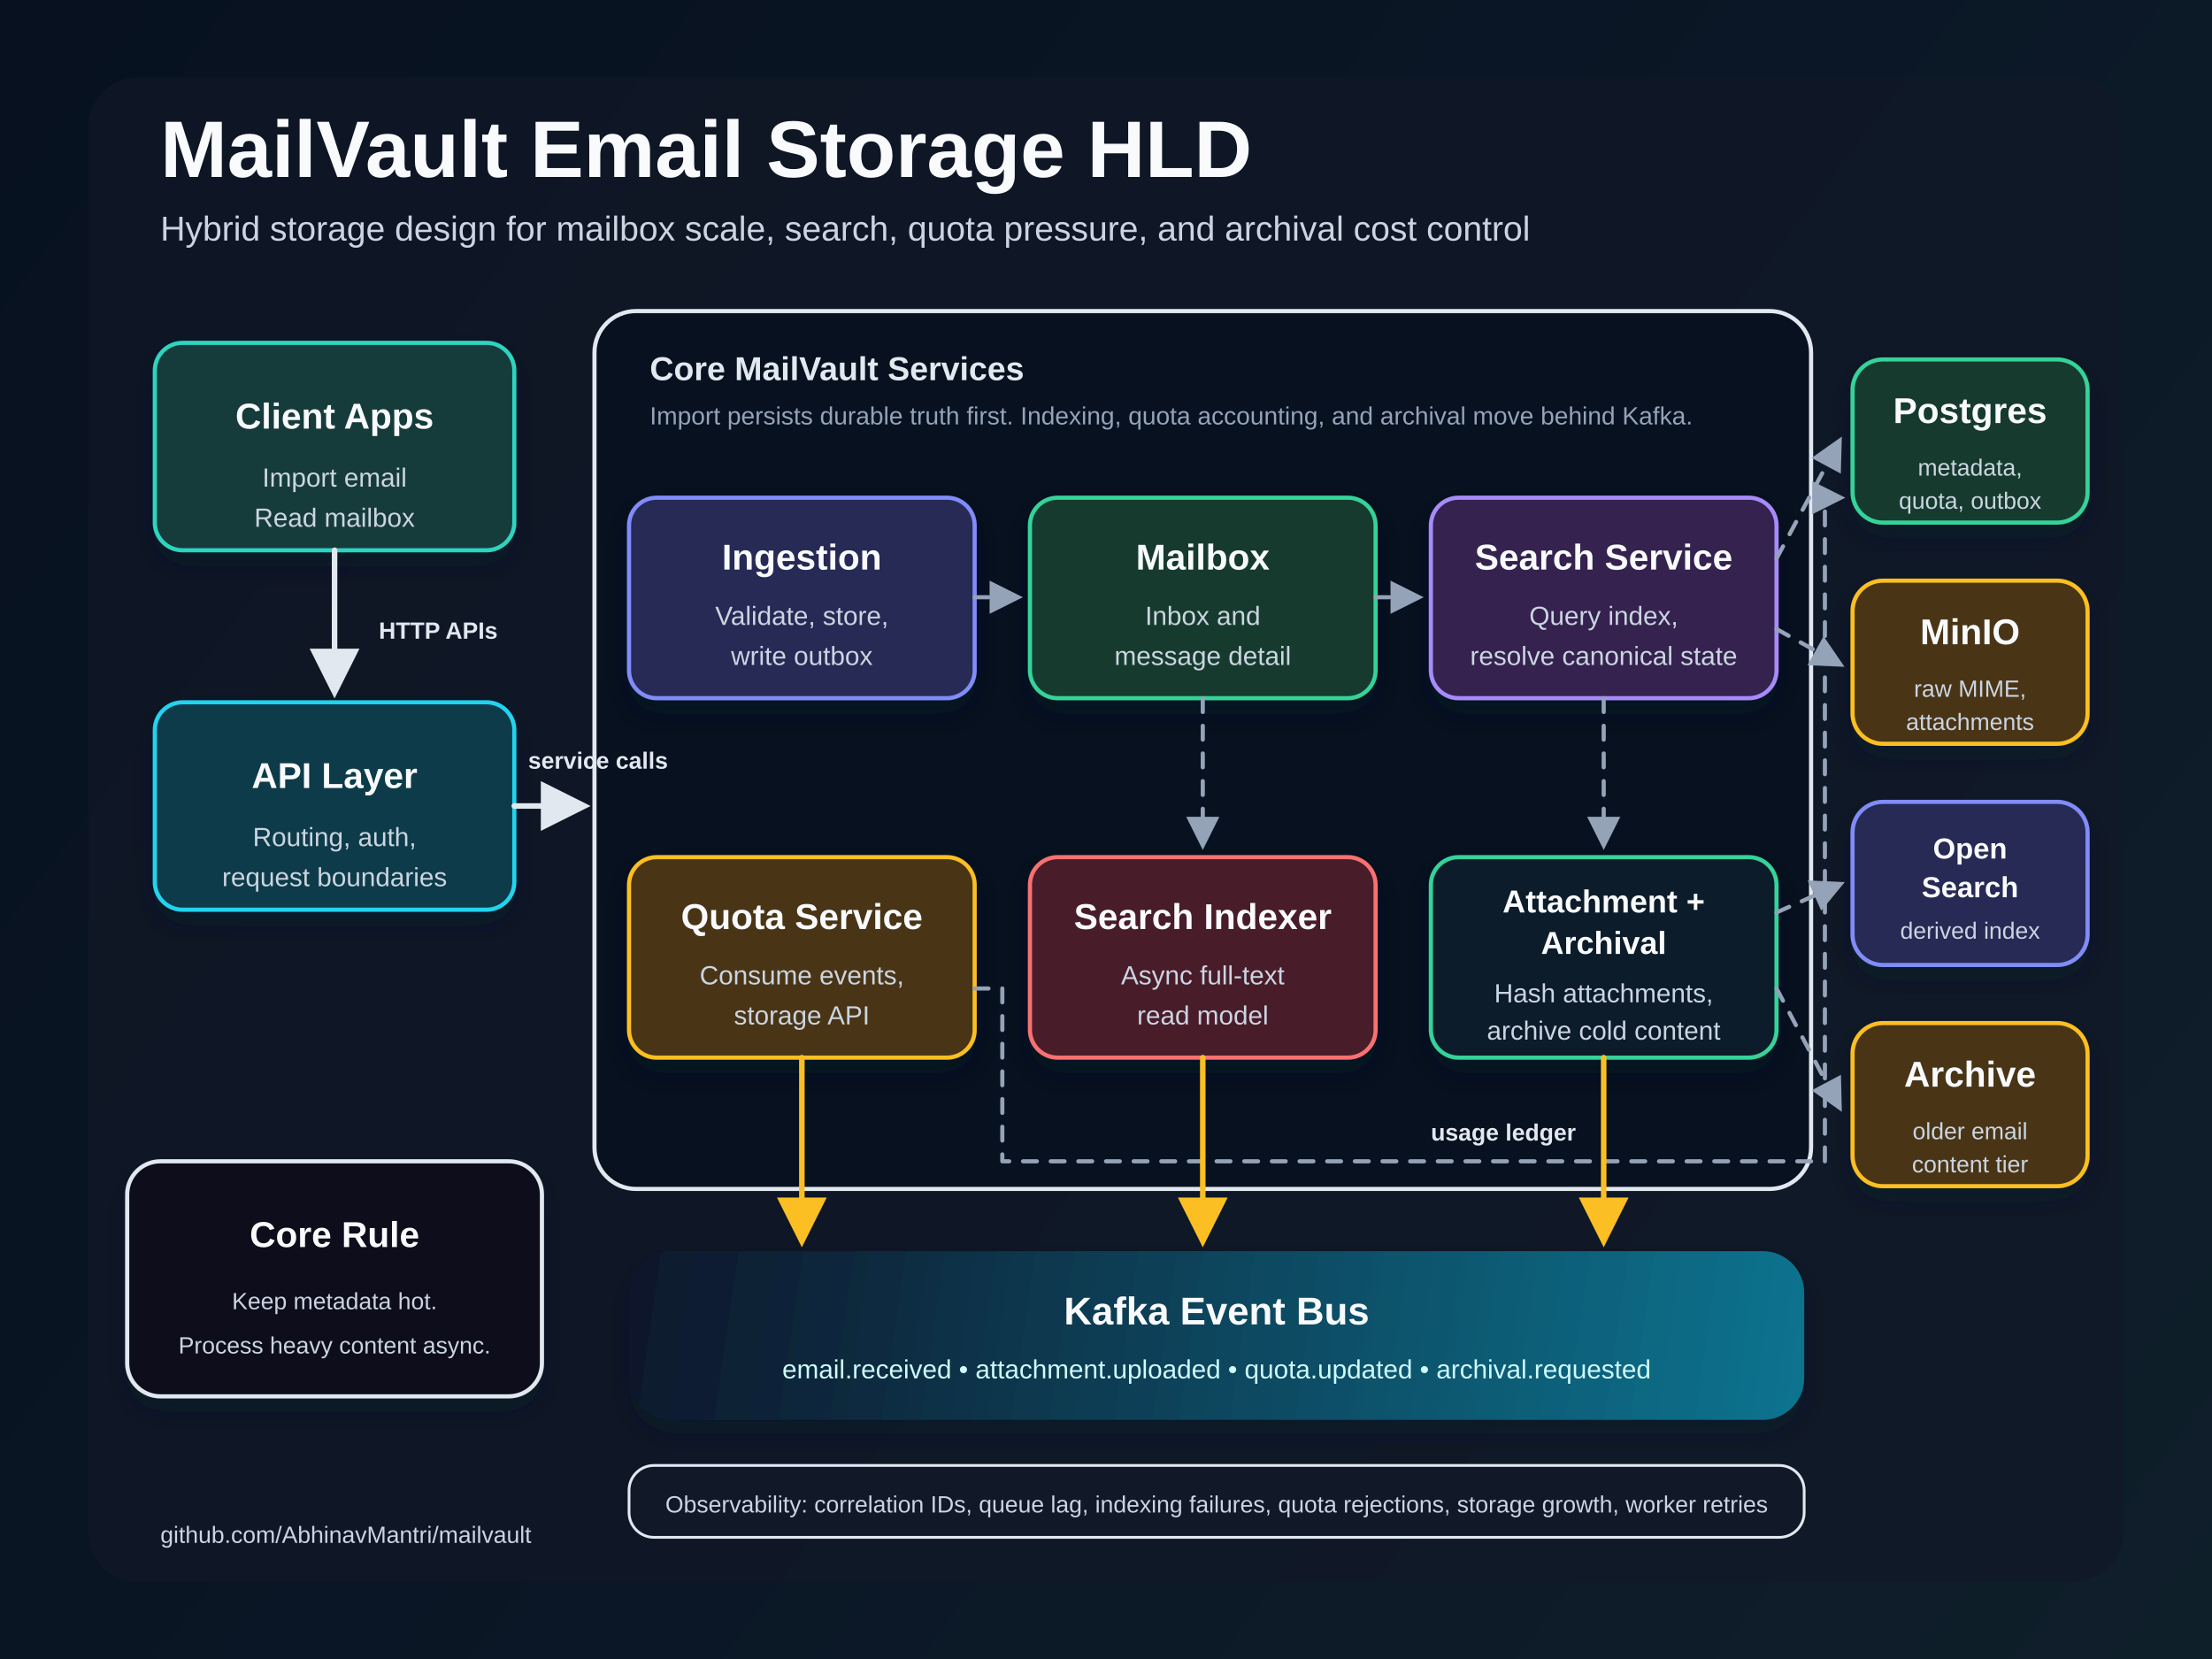
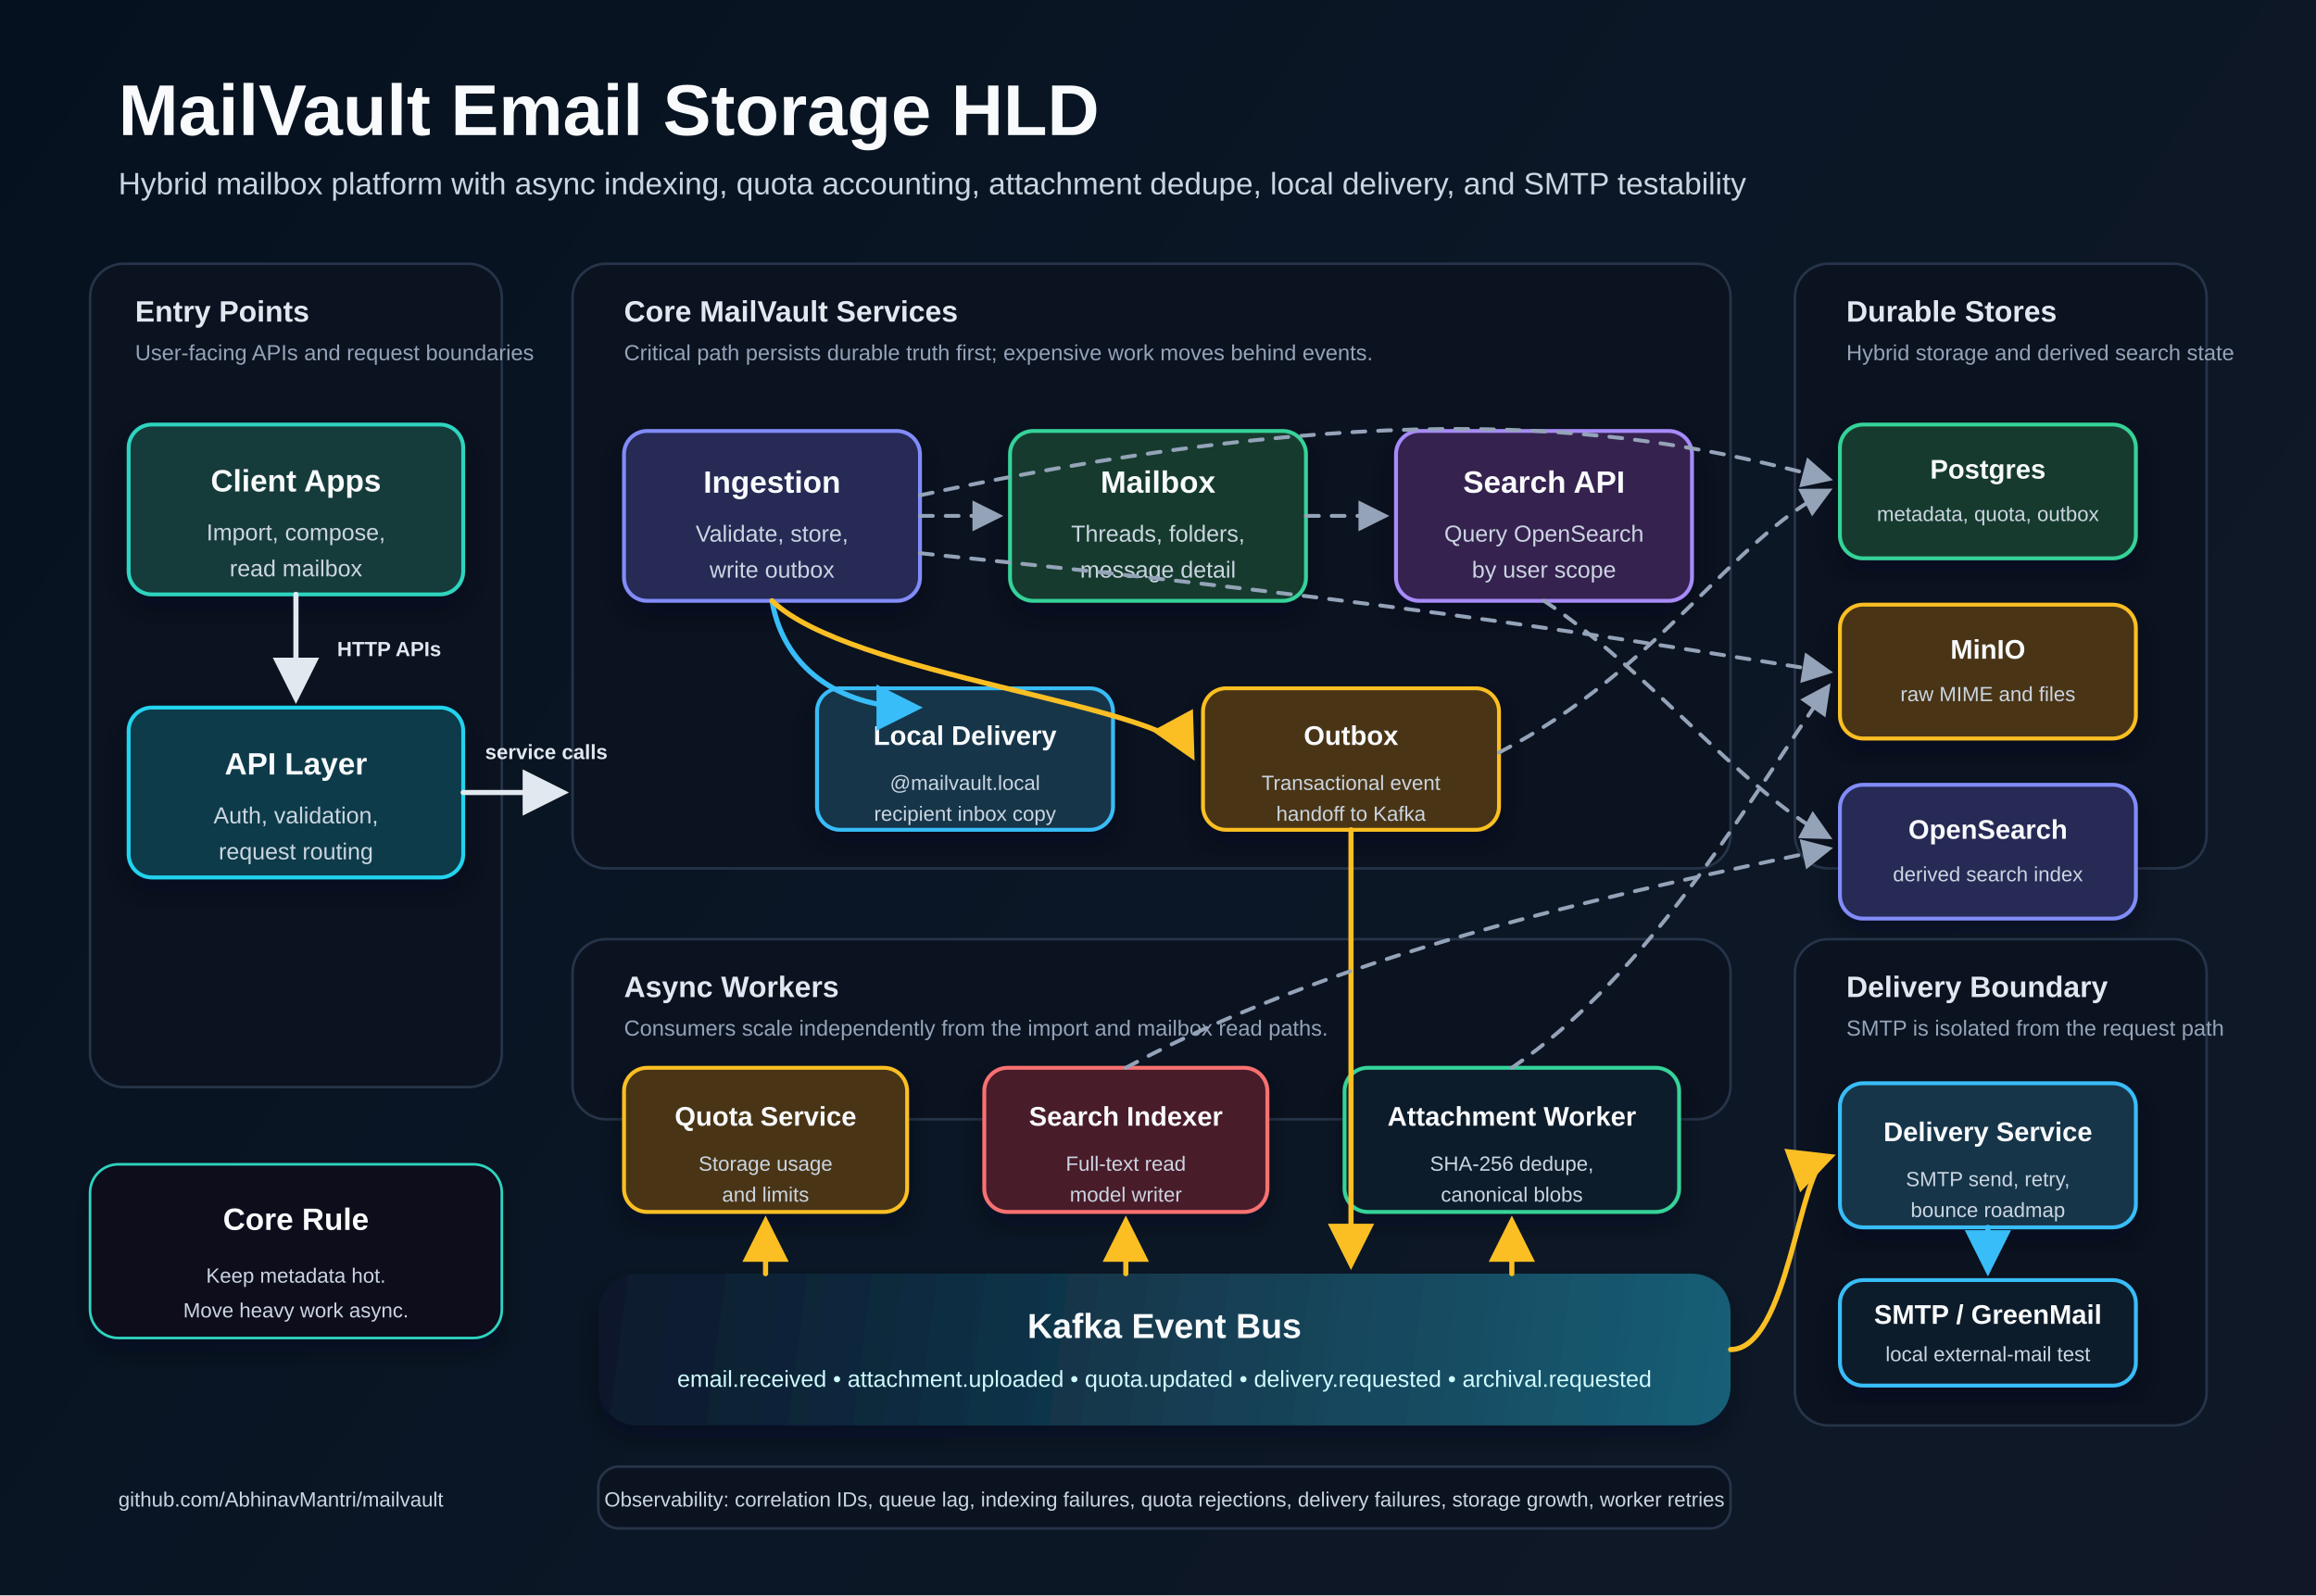
- <svg xmlns="http://www.w3.org/2000/svg" width="1600" height="1200" viewBox="0 0 1600 1200" fill="none" role="img" aria-labelledby="title desc">
+ <svg xmlns="http://www.w3.org/2000/svg" width="1800" height="1240" viewBox="0 0 1800 1240" fill="none" role="img" aria-labelledby="title desc">
  <defs>
    <style>
-       .title { font: 700 58px Arial, Helvetica, sans-serif; fill: #F8FAFC; }
-       .subtitle { font: 400 25px Arial, Helvetica, sans-serif; fill: #CBD5E1; }
-       .group-title { font: 700 24px Arial, Helvetica, sans-serif; fill: #E2E8F0; }
-       .group-note { font: 400 18px Arial, Helvetica, sans-serif; fill: #94A3B8; }
-       .box-title { font: 700 26px Arial, Helvetica, sans-serif; fill: #F8FAFC; }
-       .box-title-small { font: 700 23px Arial, Helvetica, sans-serif; fill: #F8FAFC; }
-       .box-title-xs { font: 700 21px Arial, Helvetica, sans-serif; fill: #F8FAFC; }
-       .box-body { font: 400 19px Arial, Helvetica, sans-serif; fill: #CBD5E1; }
-       .callout-body { font: 400 17px Arial, Helvetica, sans-serif; fill: #CBD5E1; }
-       .small { font: 400 17px Arial, Helvetica, sans-serif; fill: #CBD5E1; }
-       .label { font: 700 17px Arial, Helvetica, sans-serif; fill: #E2E8F0; }
-       .white-title { font: 700 28px Arial, Helvetica, sans-serif; fill: #F8FAFC; }
-       .white-small { font: 400 19px Arial, Helvetica, sans-serif; fill: #CFFAFE; }
+       .title { font: 700 56px Arial, Helvetica, sans-serif; fill: #F8FAFC; }
+       .subtitle { font: 400 24px Arial, Helvetica, sans-serif; fill: #CBD5E1; }
+       .lane-title { font: 700 23px Arial, Helvetica, sans-serif; fill: #E2E8F0; }
+       .lane-note { font: 400 17px Arial, Helvetica, sans-serif; fill: #94A3B8; }
+       .box-title { font: 700 24px Arial, Helvetica, sans-serif; fill: #F8FAFC; }
+       .box-title-sm { font: 700 21px Arial, Helvetica, sans-serif; fill: #F8FAFC; }
+       .box-body { font: 400 18px Arial, Helvetica, sans-serif; fill: #CBD5E1; }
+       .box-body-sm { font: 400 16px Arial, Helvetica, sans-serif; fill: #CBD5E1; }
+       .label { font: 700 16px Arial, Helvetica, sans-serif; fill: #E2E8F0; }
+       .small { font: 400 16px Arial, Helvetica, sans-serif; fill: #CBD5E1; }
+       .event-text { font: 400 18px Arial, Helvetica, sans-serif; fill: #CFFAFE; }
+       .event-title { font: 700 27px Arial, Helvetica, sans-serif; fill: #F8FAFC; }
+       .lane { fill: #0B1220; stroke: #263449; stroke-width: 2; rx: 26; }
+       .box { stroke-width: 3; rx: 18; }
      .arrow { stroke: #E2E8F0; stroke-width: 4; stroke-linecap: round; stroke-linejoin: round; }
      .soft-arrow { stroke: #94A3B8; stroke-width: 3; stroke-linecap: round; stroke-linejoin: round; stroke-dasharray: 10 10; }
      .event-arrow { stroke: #FBBF24; stroke-width: 4; stroke-linecap: round; stroke-linejoin: round; }
-       .box { stroke-width: 3; rx: 20; }
+       .delivery-arrow { stroke: #38BDF8; stroke-width: 4; stroke-linecap: round; stroke-linejoin: round; }
    </style>
    <marker id="arrow" viewBox="0 0 10 10" refX="8" refY="5" markerWidth="9" markerHeight="9" orient="auto">
      <path d="M0 0 L10 5 L0 10 z" fill="#E2E8F0" />
    </marker>
    <marker id="softArrow" viewBox="0 0 10 10" refX="8" refY="5" markerWidth="8" markerHeight="8" orient="auto">
      <path d="M0 0 L10 5 L0 10 z" fill="#94A3B8" />
    </marker>
    <marker id="eventArrow" viewBox="0 0 10 10" refX="8" refY="5" markerWidth="9" markerHeight="9" orient="auto">
      <path d="M0 0 L10 5 L0 10 z" fill="#FBBF24" />
    </marker>
-     <linearGradient id="pageBg" x1="0" y1="0" x2="1600" y2="1200" gradientUnits="userSpaceOnUse">
-       <stop stop-color="#07111F" />
-       <stop offset="0.54" stop-color="#0B1726" />
-       <stop offset="1" stop-color="#0F1F2A" />
+     <marker id="deliveryArrow" viewBox="0 0 10 10" refX="8" refY="5" markerWidth="9" markerHeight="9" orient="auto">
+       <path d="M0 0 L10 5 L0 10 z" fill="#38BDF8" />
+     </marker>
+     <linearGradient id="pageBg" x1="0" y1="0" x2="1800" y2="1240" gradientUnits="userSpaceOnUse">
+       <stop stop-color="#06111F" />
+       <stop offset="0.52" stop-color="#0B1726" />
+       <stop offset="1" stop-color="#101827" />
    </linearGradient>
-     <linearGradient id="kafkaBg" x1="455" y1="905" x2="1305" y2="1028" gradientUnits="userSpaceOnUse">
-       <stop stop-color="#0f172a" />
-       <stop offset="1" stop-color="#0E7490" />
+     <linearGradient id="kafkaBg" x1="465" y1="925" x2="1348" y2="1038" gradientUnits="userSpaceOnUse">
+       <stop stop-color="#0F172A" />
+       <stop offset="1" stop-color="#155E75" />
    </linearGradient>
    <filter id="shadow" x="-10%" y="-12%" width="120%" height="130%">
-       <feDropShadow dx="0" dy="10" stdDeviation="10" flood-color="#0f172a" flood-opacity="0.35" />
+       <feDropShadow dx="0" dy="10" stdDeviation="10" flood-color="#020617" flood-opacity="0.38" />
    </filter>
  </defs>
-   <rect width="1600" height="1200" fill="url(#pageBg)" />
-   <rect x="64" y="56" width="1472" height="1088" rx="36" fill="#111827" fill-opacity="0.72" />
-   <text x="116" y="128" class="title">MailVault Email Storage HLD</text>
-   <text x="116" y="174" class="subtitle">Hybrid storage design for mailbox scale, search, quota pressure, and archival cost control</text>
-   <rect x="112" y="248" width="260" height="150" class="box" fill="#123B3A" stroke="#2DD4BF" filter="url(#shadow)" />
-   <text x="242" y="310" text-anchor="middle" class="box-title">Client Apps</text>
-   <text x="242" y="352" text-anchor="middle" class="box-body">Import email</text>
-   <text x="242" y="381" text-anchor="middle" class="box-body">Read mailbox</text>
-   <path class="arrow" d="M242 398 L242 498" marker-end="url(#arrow)" />
-   <text x="274" y="462" class="label">HTTP APIs</text>
-   <rect x="112" y="508" width="260" height="150" class="box" fill="#0E3A4A" stroke="#22D3EE" filter="url(#shadow)" />
-   <text x="242" y="570" text-anchor="middle" class="box-title">API Layer</text>
-   <text x="242" y="612" text-anchor="middle" class="box-body">Routing, auth,</text>
-   <text x="242" y="641" text-anchor="middle" class="box-body">request boundaries</text>
-   <rect x="430" y="225" width="880" height="635" rx="30" fill="#07111F" stroke="#E2E8F0" stroke-width="3" />
-   <text x="470" y="275" class="group-title">Core MailVault Services</text>
-   <text x="470" y="307" class="group-note">Import persists durable truth first. Indexing, quota accounting, and archival move behind Kafka.</text>
-   <path class="arrow" d="M372 583 L420 583" marker-end="url(#arrow)" />
-   <text x="382" y="556" class="label">service calls</text>
-   <rect x="455" y="360" width="250" height="145" class="box" fill="#252A55" stroke="#818CF8" filter="url(#shadow)" />
-   <text x="580" y="412" text-anchor="middle" class="box-title">Ingestion</text>
-   <text x="580" y="452" text-anchor="middle" class="box-body">Validate, store,</text>
-   <text x="580" y="481" text-anchor="middle" class="box-body">write outbox</text>
-   <rect x="745" y="360" width="250" height="145" class="box" fill="#173B2D" stroke="#34D399" filter="url(#shadow)" />
-   <text x="870" y="412" text-anchor="middle" class="box-title">Mailbox</text>
-   <text x="870" y="452" text-anchor="middle" class="box-body">Inbox and</text>
-   <text x="870" y="481" text-anchor="middle" class="box-body">message detail</text>
-   <rect x="1035" y="360" width="250" height="145" class="box" fill="#34224F" stroke="#A78BFA" filter="url(#shadow)" />
-   <text x="1160" y="412" text-anchor="middle" class="box-title">Search Service</text>
-   <text x="1160" y="452" text-anchor="middle" class="box-body">Query index,</text>
-   <text x="1160" y="481" text-anchor="middle" class="box-body">resolve canonical state</text>
-   <rect x="455" y="620" width="250" height="145" class="box" fill="#4A3415" stroke="#FBBF24" filter="url(#shadow)" />
-   <text x="580" y="672" text-anchor="middle" class="box-title">Quota Service</text>
-   <text x="580" y="712" text-anchor="middle" class="box-body">Consume events,</text>
-   <text x="580" y="741" text-anchor="middle" class="box-body">storage API</text>
-   <rect x="745" y="620" width="250" height="145" class="box" fill="#4A1F2A" stroke="#F87171" filter="url(#shadow)" />
-   <text x="870" y="672" text-anchor="middle" class="box-title">Search Indexer</text>
-   <text x="870" y="712" text-anchor="middle" class="box-body">Async full-text</text>
-   <text x="870" y="741" text-anchor="middle" class="box-body">read model</text>
-   <rect x="1035" y="620" width="250" height="145" class="box" fill="#0F1F2A" stroke="#34D399" filter="url(#shadow)" />
-   <text x="1160" y="660" text-anchor="middle" class="box-title-small">Attachment +</text>
-   <text x="1160" y="690" text-anchor="middle" class="box-title-small">Archival</text>
-   <text x="1160" y="725" text-anchor="middle" class="box-body">Hash attachments,</text>
-   <text x="1160" y="752" text-anchor="middle" class="box-body">archive cold content</text>
-   <rect x="1340" y="260" width="170" height="118" rx="22" fill="#173B2D" stroke="#34D399" stroke-width="3" filter="url(#shadow)" />
-   <text x="1425" y="306" text-anchor="middle" class="box-title">Postgres</text>
-   <text x="1425" y="344" text-anchor="middle" class="small">metadata,</text>
-   <text x="1425" y="368" text-anchor="middle" class="small">quota, outbox</text>
-   <rect x="1340" y="420" width="170" height="118" rx="22" fill="#4A3415" stroke="#FBBF24" stroke-width="3" filter="url(#shadow)" />
-   <text x="1425" y="466" text-anchor="middle" class="box-title">MinIO</text>
-   <text x="1425" y="504" text-anchor="middle" class="small">raw MIME,</text>
-   <text x="1425" y="528" text-anchor="middle" class="small">attachments</text>
-   <rect x="1340" y="580" width="170" height="118" rx="22" fill="#252A55" stroke="#818CF8" stroke-width="3" filter="url(#shadow)" />
-   <text x="1425" y="621" text-anchor="middle" class="box-title-xs">Open</text>
-   <text x="1425" y="649" text-anchor="middle" class="box-title-xs">Search</text>
-   <text x="1425" y="679" text-anchor="middle" class="small">derived index</text>
-   <rect x="1340" y="740" width="170" height="118" rx="22" fill="#4A3415" stroke="#FBBF24" stroke-width="3" filter="url(#shadow)" />
-   <text x="1425" y="786" text-anchor="middle" class="box-title">Archive</text>
-   <text x="1425" y="824" text-anchor="middle" class="small">older email</text>
-   <text x="1425" y="848" text-anchor="middle" class="small">content tier</text>
-   <path class="soft-arrow" d="M705 432 L735 432" marker-end="url(#softArrow)" />
-   <path class="soft-arrow" d="M995 432 L1025 432" marker-end="url(#softArrow)" />
-   <path class="soft-arrow" d="M870 505 L870 610" marker-end="url(#softArrow)" />
-   <path class="soft-arrow" d="M1160 505 L1160 610" marker-end="url(#softArrow)" />
-   <path class="soft-arrow" d="M1285 404 L1330 320" marker-end="url(#softArrow)" />
-   <path class="soft-arrow" d="M1285 455 L1330 480" marker-end="url(#softArrow)" />
-   <path class="soft-arrow" d="M705 715 L725 715 L725 840 L1320 840 L1320 360 L1330 360" marker-end="url(#softArrow)" />
-   <text x="1035" y="825" class="label">usage ledger</text>
-   <path class="soft-arrow" d="M1285 660 L1330 640" marker-end="url(#softArrow)" />
-   <path class="soft-arrow" d="M1285 715 L1330 800" marker-end="url(#softArrow)" />
-   <rect x="455" y="905" width="850" height="122" rx="30" fill="url(#kafkaBg)" filter="url(#shadow)" />
-   <text x="880" y="958" text-anchor="middle" class="white-title">Kafka Event Bus</text>
-   <text x="880" y="997" text-anchor="middle" class="white-small">email.received • attachment.uploaded • quota.updated • archival.requested</text>
-   <path class="event-arrow" d="M580 765 L580 895" marker-end="url(#eventArrow)" />
-   <path class="event-arrow" d="M870 765 L870 895" marker-end="url(#eventArrow)" />
-   <path class="event-arrow" d="M1160 765 L1160 895" marker-end="url(#eventArrow)" />
-   <rect x="92" y="840" width="300" height="170" rx="24" fill="#07111F" stroke="#E2E8F0" stroke-width="3" filter="url(#shadow)" />
-   <text x="242" y="902" text-anchor="middle" class="box-title">Core Rule</text>
-   <text x="242" y="947" text-anchor="middle" class="callout-body">Keep metadata hot.</text>
-   <text x="242" y="979" text-anchor="middle" class="callout-body">Process heavy content async.</text>
-   <rect x="455" y="1060" width="850" height="52" rx="18" fill="#111827" stroke="#E2E8F0" stroke-width="2" />
-   <text x="880" y="1094" text-anchor="middle" class="small">Observability: correlation IDs, queue lag, indexing failures, quota rejections, storage growth, worker retries</text>
-   <text x="116" y="1116" class="small">github.com/AbhinavMantri/mailvault</text>
+   <rect width="1800" height="1240" fill="url(#pageBg)" />
+   <text x="92" y="105" class="title">MailVault Email Storage HLD</text>
+   <text x="92" y="151" class="subtitle">Hybrid mailbox platform with async indexing, quota accounting, attachment dedupe, local delivery, and SMTP testability</text>
+   <rect x="70" y="205" width="320" height="640" class="lane" />
+   <text x="105" y="250" class="lane-title">Entry Points</text>
+   <text x="105" y="280" class="lane-note">User-facing APIs and request boundaries</text>
+   <rect x="100" y="330" width="260" height="132" class="box" fill="#123B3A" stroke="#2DD4BF" filter="url(#shadow)" />
+   <text x="230" y="382" text-anchor="middle" class="box-title">Client Apps</text>
+   <text x="230" y="420" text-anchor="middle" class="box-body">Import, compose,</text>
+   <text x="230" y="448" text-anchor="middle" class="box-body">read mailbox</text>
+   <path class="arrow" d="M230 462 L230 540" marker-end="url(#arrow)" />
+   <text x="262" y="510" class="label">HTTP APIs</text>
+   <rect x="100" y="550" width="260" height="132" class="box" fill="#0E3A4A" stroke="#22D3EE" filter="url(#shadow)" />
+   <text x="230" y="602" text-anchor="middle" class="box-title">API Layer</text>
+   <text x="230" y="640" text-anchor="middle" class="box-body">Auth, validation,</text>
+   <text x="230" y="668" text-anchor="middle" class="box-body">request routing</text>
+   <rect x="445" y="205" width="900" height="470" class="lane" />
+   <text x="485" y="250" class="lane-title">Core MailVault Services</text>
+   <text x="485" y="280" class="lane-note">Critical path persists durable truth first; expensive work moves behind events.</text>
+   <path class="arrow" d="M360 616 L435 616" marker-end="url(#arrow)" />
+   <text x="377" y="590" class="label">service calls</text>
+   <rect x="485" y="335" width="230" height="132" class="box" fill="#252A55" stroke="#818CF8" filter="url(#shadow)" />
+   <text x="600" y="383" text-anchor="middle" class="box-title">Ingestion</text>
+   <text x="600" y="421" text-anchor="middle" class="box-body">Validate, store,</text>
+   <text x="600" y="449" text-anchor="middle" class="box-body">write outbox</text>
+   <rect x="785" y="335" width="230" height="132" class="box" fill="#173B2D" stroke="#34D399" filter="url(#shadow)" />
+   <text x="900" y="383" text-anchor="middle" class="box-title">Mailbox</text>
+   <text x="900" y="421" text-anchor="middle" class="box-body">Threads, folders,</text>
+   <text x="900" y="449" text-anchor="middle" class="box-body">message detail</text>
+   <rect x="1085" y="335" width="230" height="132" class="box" fill="#34224F" stroke="#A78BFA" filter="url(#shadow)" />
+   <text x="1200" y="383" text-anchor="middle" class="box-title">Search API</text>
+   <text x="1200" y="421" text-anchor="middle" class="box-body">Query OpenSearch</text>
+   <text x="1200" y="449" text-anchor="middle" class="box-body">by user scope</text>
+   <rect x="635" y="535" width="230" height="110" class="box" fill="#183549" stroke="#38BDF8" filter="url(#shadow)" />
+   <text x="750" y="579" text-anchor="middle" class="box-title-sm">Local Delivery</text>
+   <text x="750" y="614" text-anchor="middle" class="box-body-sm">@mailvault.local</text>
+   <text x="750" y="638" text-anchor="middle" class="box-body-sm">recipient inbox copy</text>
+   <rect x="935" y="535" width="230" height="110" class="box" fill="#4A3415" stroke="#FBBF24" filter="url(#shadow)" />
+   <text x="1050" y="579" text-anchor="middle" class="box-title-sm">Outbox</text>
+   <text x="1050" y="614" text-anchor="middle" class="box-body-sm">Transactional event</text>
+   <text x="1050" y="638" text-anchor="middle" class="box-body-sm">handoff to Kafka</text>
+   <path class="soft-arrow" d="M715 401 L775 401" marker-end="url(#softArrow)" />
+   <path class="soft-arrow" d="M1015 401 L1075 401" marker-end="url(#softArrow)" />
+   <path class="delivery-arrow" d="M600 467 C610 525 660 550 710 550" marker-end="url(#deliveryArrow)" />
+   <path class="event-arrow" d="M600 467 C660 525 905 548 925 585" marker-end="url(#eventArrow)" />
+   <rect x="70" y="905" width="320" height="135" rx="22" fill="#07111F" stroke="#2DD4BF" stroke-width="2" filter="url(#shadow)" />
+   <text x="230" y="956" text-anchor="middle" class="box-title">Core Rule</text>
+   <text x="230" y="997" text-anchor="middle" class="box-body-sm">Keep metadata hot.</text>
+   <text x="230" y="1024" text-anchor="middle" class="box-body-sm">Move heavy work async.</text>
+   <rect x="445" y="730" width="900" height="140" class="lane" />
+   <text x="485" y="775" class="lane-title">Async Workers</text>
+   <text x="485" y="805" class="lane-note">Consumers scale independently from the import and mailbox read paths.</text>
+   <rect x="485" y="830" width="220" height="112" class="box" fill="#4A3415" stroke="#FBBF24" filter="url(#shadow)" />
+   <text x="595" y="875" text-anchor="middle" class="box-title-sm">Quota Service</text>
+   <text x="595" y="910" text-anchor="middle" class="box-body-sm">Storage usage</text>
+   <text x="595" y="934" text-anchor="middle" class="box-body-sm">and limits</text>
+   <rect x="765" y="830" width="220" height="112" class="box" fill="#4A1F2A" stroke="#F87171" filter="url(#shadow)" />
+   <text x="875" y="875" text-anchor="middle" class="box-title-sm">Search Indexer</text>
+   <text x="875" y="910" text-anchor="middle" class="box-body-sm">Full-text read</text>
+   <text x="875" y="934" text-anchor="middle" class="box-body-sm">model writer</text>
+   <rect x="1045" y="830" width="260" height="112" class="box" fill="#0F1F2A" stroke="#34D399" filter="url(#shadow)" />
+   <text x="1175" y="875" text-anchor="middle" class="box-title-sm">Attachment Worker</text>
+   <text x="1175" y="910" text-anchor="middle" class="box-body-sm">SHA-256 dedupe,</text>
+   <text x="1175" y="934" text-anchor="middle" class="box-body-sm">canonical blobs</text>
+   <rect x="465" y="990" width="880" height="118" rx="30" fill="url(#kafkaBg)" filter="url(#shadow)" />
+   <text x="905" y="1040" text-anchor="middle" class="event-title">Kafka Event Bus</text>
+   <text x="905" y="1078" text-anchor="middle" class="event-text">email.received • attachment.uploaded • quota.updated • delivery.requested • archival.requested</text>
+   <path class="event-arrow" d="M1050 645 L1050 980" marker-end="url(#eventArrow)" />
+   <path class="event-arrow" d="M595 990 L595 952" marker-end="url(#eventArrow)" />
+   <path class="event-arrow" d="M875 990 L875 952" marker-end="url(#eventArrow)" />
+   <path class="event-arrow" d="M1175 990 L1175 952" marker-end="url(#eventArrow)" />
+   <rect x="1395" y="205" width="320" height="470" class="lane" />
+   <text x="1435" y="250" class="lane-title">Durable Stores</text>
+   <text x="1435" y="280" class="lane-note">Hybrid storage and derived search state</text>
+   <rect x="1430" y="330" width="230" height="104" rx="18" fill="#173B2D" stroke="#34D399" stroke-width="3" filter="url(#shadow)" />
+   <text x="1545" y="372" text-anchor="middle" class="box-title-sm">Postgres</text>
+   <text x="1545" y="405" text-anchor="middle" class="box-body-sm">metadata, quota, outbox</text>
+   <rect x="1430" y="470" width="230" height="104" rx="18" fill="#4A3415" stroke="#FBBF24" stroke-width="3" filter="url(#shadow)" />
+   <text x="1545" y="512" text-anchor="middle" class="box-title-sm">MinIO</text>
+   <text x="1545" y="545" text-anchor="middle" class="box-body-sm">raw MIME and files</text>
+   <rect x="1430" y="610" width="230" height="104" rx="18" fill="#252A55" stroke="#818CF8" stroke-width="3" filter="url(#shadow)" />
+   <text x="1545" y="652" text-anchor="middle" class="box-title-sm">OpenSearch</text>
+   <text x="1545" y="685" text-anchor="middle" class="box-body-sm">derived search index</text>
+   <rect x="1395" y="730" width="320" height="378" class="lane" />
+   <text x="1435" y="775" class="lane-title">Delivery Boundary</text>
+   <text x="1435" y="805" class="lane-note">SMTP is isolated from the request path</text>
+   <rect x="1430" y="842" width="230" height="112" rx="18" fill="#183549" stroke="#38BDF8" stroke-width="3" filter="url(#shadow)" />
+   <text x="1545" y="887" text-anchor="middle" class="box-title-sm">Delivery Service</text>
+   <text x="1545" y="922" text-anchor="middle" class="box-body-sm">SMTP send, retry,</text>
+   <text x="1545" y="946" text-anchor="middle" class="box-body-sm">bounce roadmap</text>
+   <rect x="1430" y="995" width="230" height="82" rx="18" fill="#0F1F2A" stroke="#38BDF8" stroke-width="3" filter="url(#shadow)" />
+   <text x="1545" y="1029" text-anchor="middle" class="box-title-sm">SMTP / GreenMail</text>
+   <text x="1545" y="1058" text-anchor="middle" class="box-body-sm">local external-mail test</text>
+   <path class="soft-arrow" d="M1165 585 C1290 520 1345 420 1420 382" marker-end="url(#softArrow)" />
+   <path class="soft-arrow" d="M715 385 C1110 300 1290 338 1420 372" marker-end="url(#softArrow)" />
+   <path class="soft-arrow" d="M715 430 C1110 470 1280 500 1420 522" marker-end="url(#softArrow)" />
+   <path class="soft-arrow" d="M1200 467 C1280 520 1355 615 1420 650" marker-end="url(#softArrow)" />
+   <path class="soft-arrow" d="M875 830 C1050 735 1280 690 1420 660" marker-end="url(#softArrow)" />
+   <path class="soft-arrow" d="M1175 830 C1285 755 1360 620 1420 535" marker-end="url(#softArrow)" />
+   <path class="event-arrow" d="M1345 1049 C1390 1049 1398 908 1420 900" marker-end="url(#eventArrow)" />
+   <path class="delivery-arrow" d="M1545 954 L1545 985" marker-end="url(#deliveryArrow)" />
+   <rect x="465" y="1140" width="880" height="48" rx="16" fill="#0B1220" stroke="#263449" stroke-width="2" />
+   <text x="905" y="1171" text-anchor="middle" class="small">Observability: correlation IDs, queue lag, indexing failures, quota rejections, delivery failures, storage growth, worker retries</text>
+   <text x="92" y="1171" class="small">github.com/AbhinavMantri/mailvault</text>
</svg>
